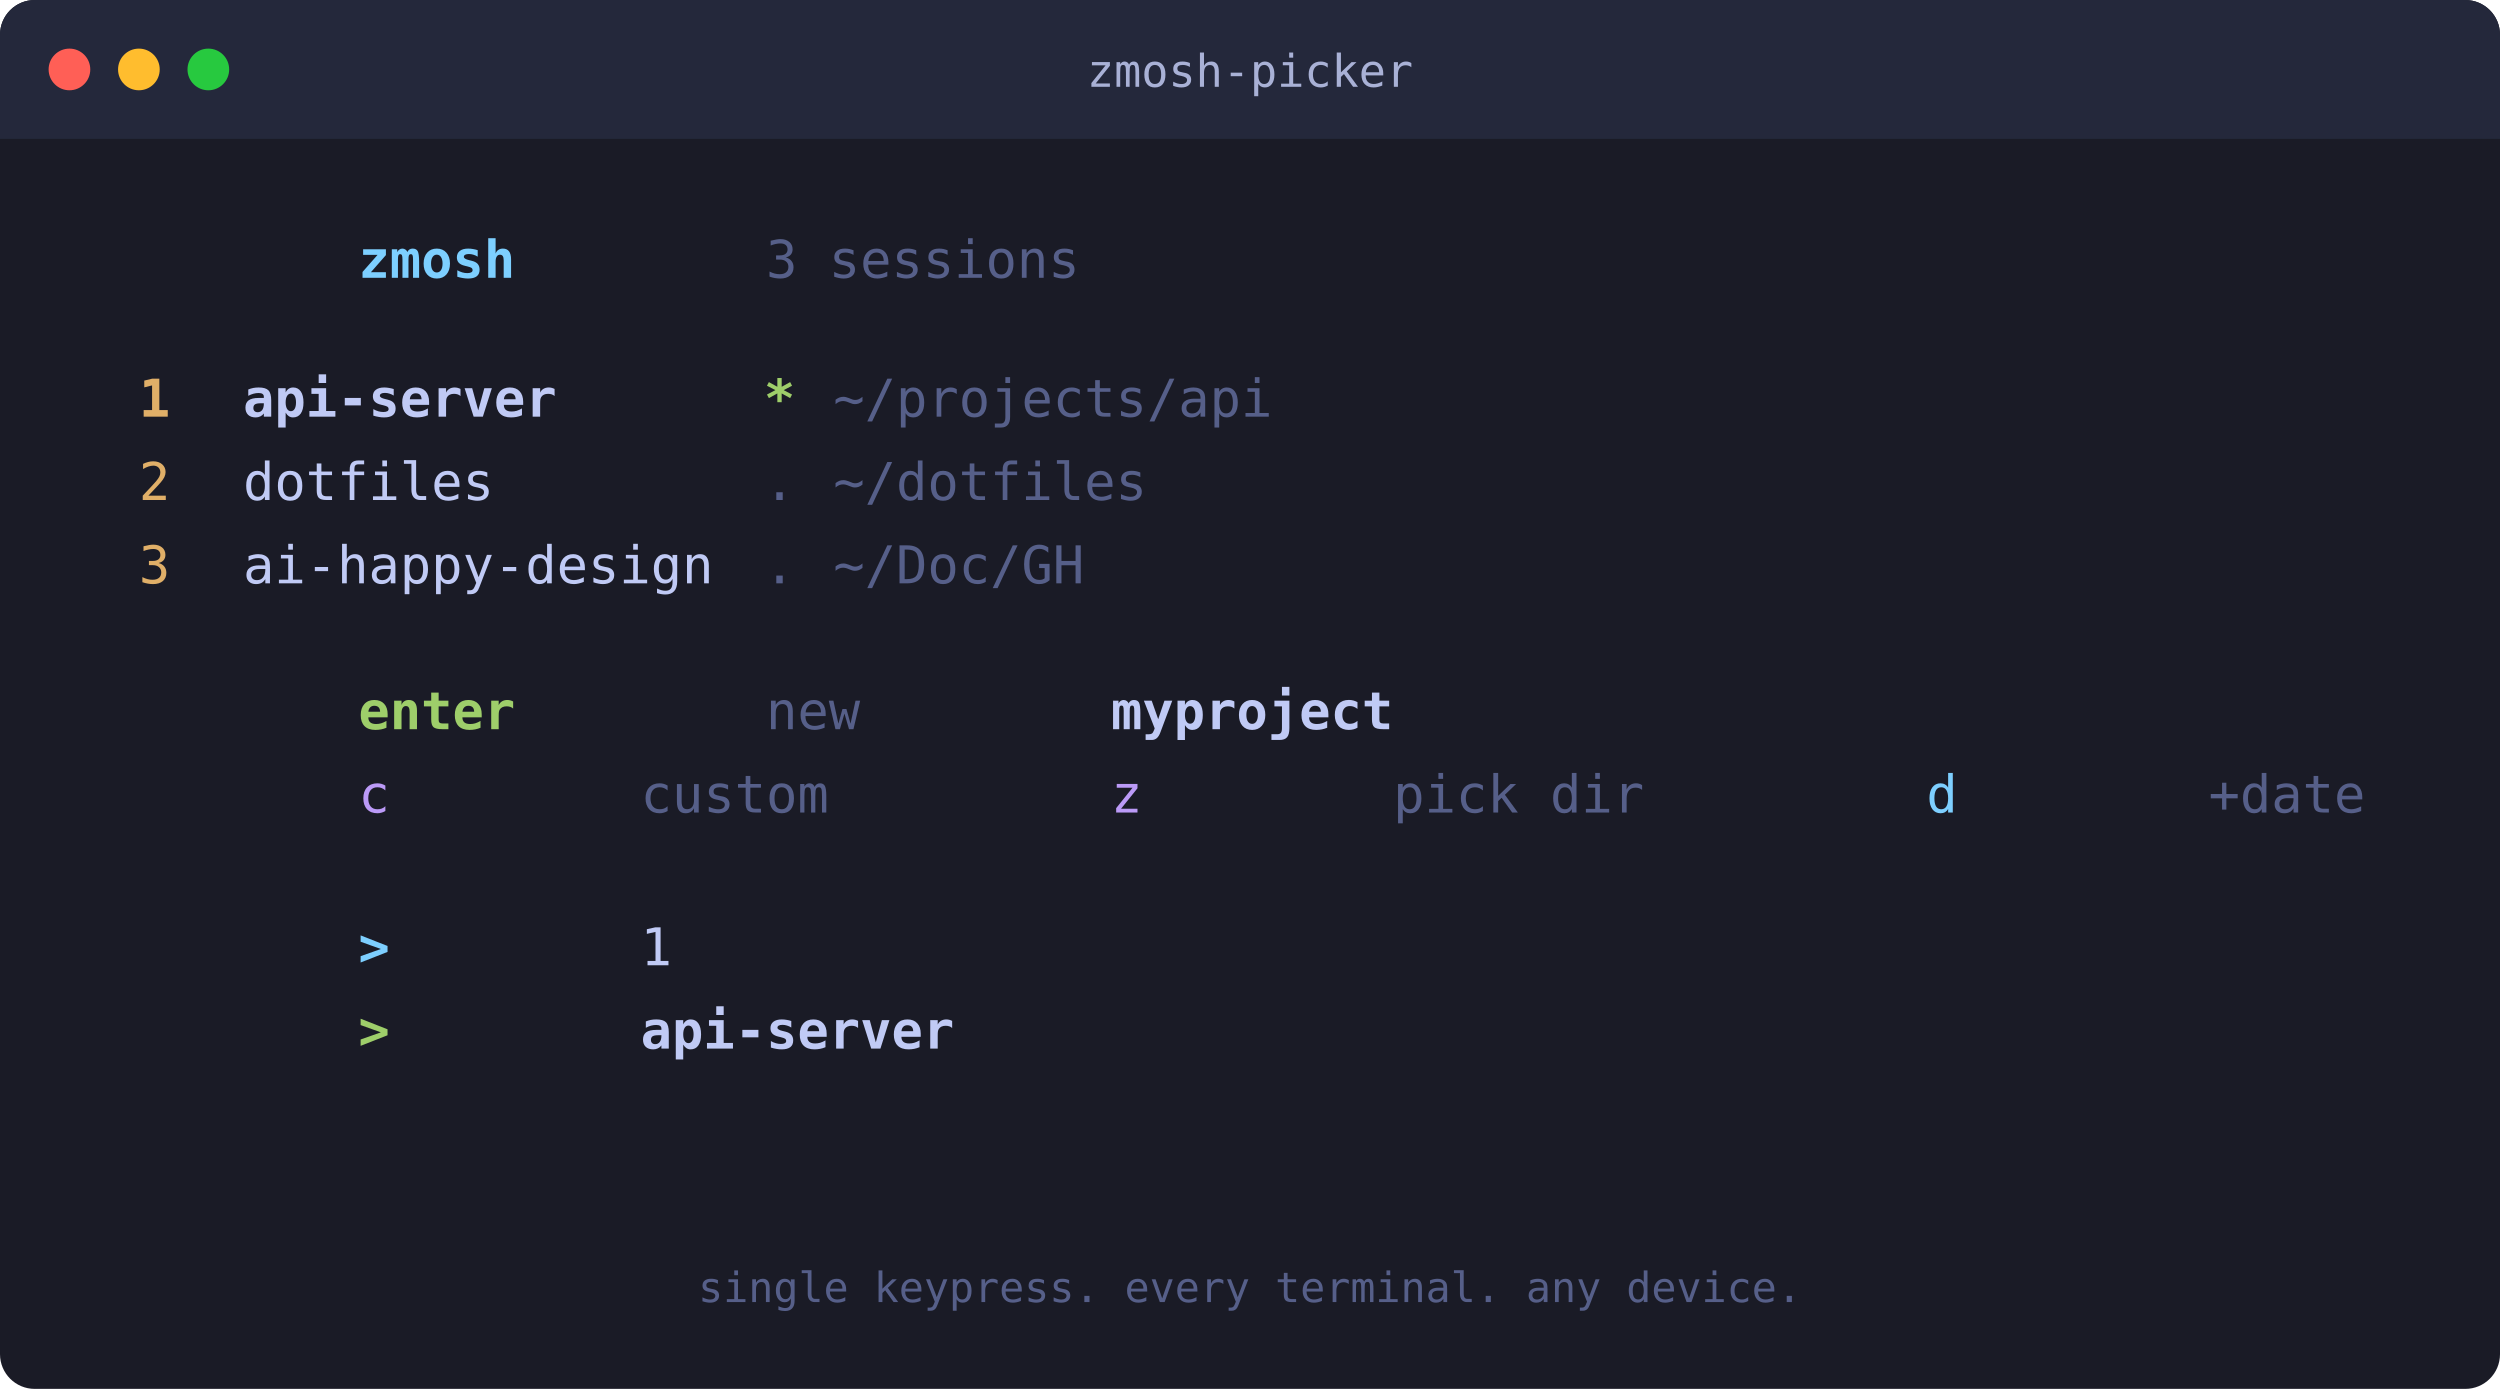
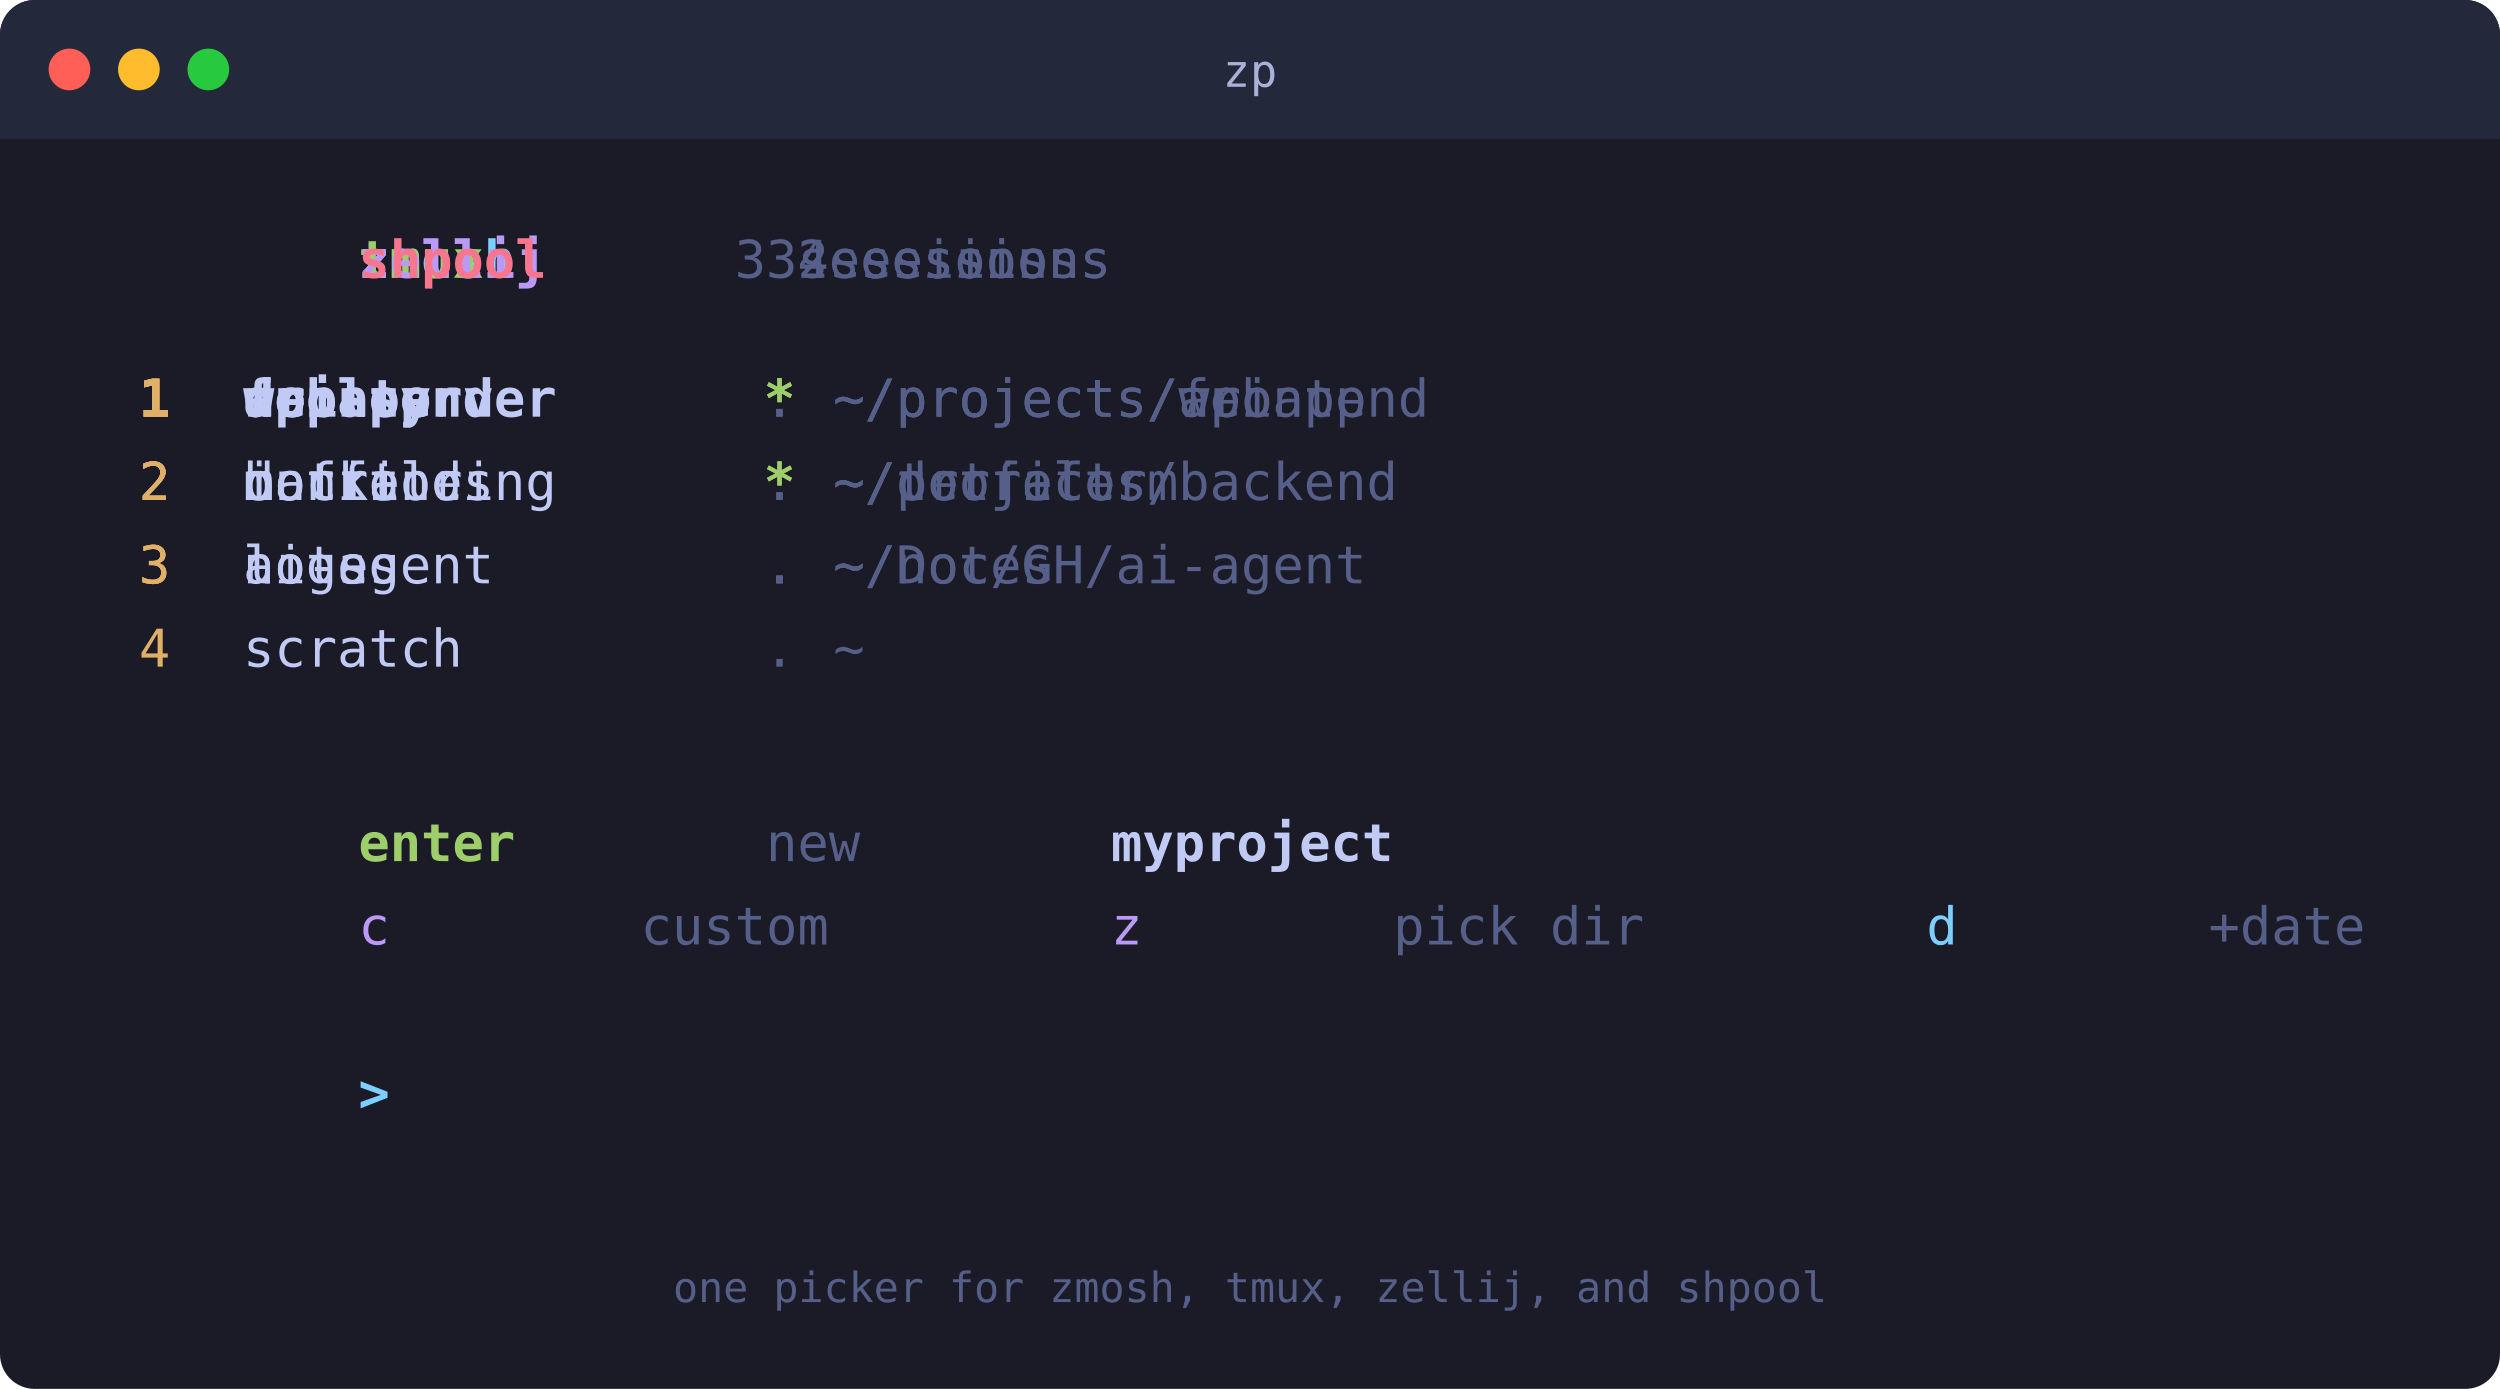
<svg xmlns="http://www.w3.org/2000/svg" viewBox="0 0 720 400" width="720" height="400">
  <defs>
    <style>
      text { font-family: ui-monospace, SFMono-Regular, Menlo, Monaco, Consolas, monospace; }
+ 
+       /* Each backend frame: 3s visible, then fade out over 0.5s, hidden for 9.5s, fade in 0.5s */
+       /* Total cycle: 13.5s for 4 backends (3.375s per backend slot) */
+       @keyframes frame1 {
+         0%, 2% { opacity: 1; }
+         23% { opacity: 1; }
+         25% { opacity: 0; }
+         98% { opacity: 0; }
+         100% { opacity: 1; }
+       }
+       @keyframes frame2 {
+         0%, 24% { opacity: 0; }
+         26% { opacity: 1; }
+         48% { opacity: 1; }
+         50% { opacity: 0; }
+         100% { opacity: 0; }
+       }
+       @keyframes frame3 {
+         0%, 49% { opacity: 0; }
+         51% { opacity: 1; }
+         73% { opacity: 1; }
+         75% { opacity: 0; }
+         100% { opacity: 0; }
+       }
+       @keyframes frame4 {
+         0%, 74% { opacity: 0; }
+         76% { opacity: 1; }
+         97% { opacity: 1; }
+         99% { opacity: 0; }
+         100% { opacity: 0; }
+       }
+       .f1 { animation: frame1 16s ease-in-out infinite; }
+       .f2 { animation: frame2 16s ease-in-out infinite; }
+       .f3 { animation: frame3 16s ease-in-out infinite; }
+       .f4 { animation: frame4 16s ease-in-out infinite; }
+ 
+       /* Cursor blink */
+       @keyframes blink {
+         0%, 49% { opacity: 1; }
+         50%, 100% { opacity: 0; }
+       }
+       .cursor { animation: blink 1s step-end infinite; }
    </style>
  </defs>
  <rect width="720" height="400" rx="10" fill="#1a1b26" />
  <path d="M 0 10 A 10 10 0 0 1 10 0 L 710 0 A 10 10 0 0 1 720 10 L 720 40 L 0 40 Z" fill="#24283b" />
  <circle cx="20" cy="20" r="6" fill="#ff5f56" />
  <circle cx="40" cy="20" r="6" fill="#ffbd2e" />
  <circle cx="60" cy="20" r="6" fill="#27c93f" />
-   <text x="360" y="25" text-anchor="middle" fill="#a9b1d6" font-size="13">zmosh-picker</text>
-   <g font-size="15" xml:space="preserve">
+   <text x="360" y="25" text-anchor="middle" fill="#a9b1d6" font-size="13">zp</text>
+   <g class="f1" font-size="15" xml:space="preserve">
    <text x="40" y="80">
      <tspan fill="#7dcfff" font-weight="bold">zmosh</tspan>
      <tspan fill="#565f89"> 3 sessions</tspan>
    </text>
    <text y="120">
      <tspan x="40" fill="#e0af68" font-weight="bold">1</tspan>
      <tspan x="70" fill="#c0caf5" font-weight="bold">api-server</tspan>
      <tspan x="220" fill="#9ece6a" font-weight="bold">*</tspan>
      <tspan x="240" fill="#565f89">~/projects/api</tspan>
    </text>
    <text y="144">
      <tspan x="40" fill="#e0af68">2</tspan>
      <tspan x="70" fill="#c0caf5">dotfiles</tspan>
      <tspan x="220" fill="#565f89">.</tspan>
      <tspan x="240" fill="#565f89">~/dotfiles</tspan>
    </text>
    <text y="168">
      <tspan x="40" fill="#e0af68">3</tspan>
-       <tspan x="70" fill="#c0caf5">ai-happy-design</tspan>
+       <tspan x="70" fill="#c0caf5">ai-agent</tspan>
      <tspan x="220" fill="#565f89">.</tspan>
-       <tspan x="240" fill="#565f89">~/Doc/GH</tspan>
+       <tspan x="240" fill="#565f89">~/Doc/GH/ai-agent</tspan>
    </text>
-     <text x="40" y="210">
+   </g>
+   <g class="f2" font-size="15" xml:space="preserve">
+     <text x="40" y="80">
+       <tspan fill="#9ece6a" font-weight="bold">tmux</tspan>
+       <tspan fill="#565f89"> 3 sessions</tspan>
+     </text>
+     <text y="120">
+       <tspan x="40" fill="#e0af68" font-weight="bold">1</tspan>
+       <tspan x="70" fill="#c0caf5" font-weight="bold">webapp</tspan>
+       <tspan x="220" fill="#565f89">.</tspan>
+       <tspan x="240" fill="#565f89">~/projects/webapp</tspan>
+     </text>
+     <text y="144">
+       <tspan x="40" fill="#e0af68">2</tspan>
+       <tspan x="70" fill="#c0caf5">infra</tspan>
+       <tspan x="220" fill="#9ece6a" font-weight="bold">*</tspan>
+       <tspan x="240" fill="#565f89">~/terraform</tspan>
+     </text>
+     <text y="168">
+       <tspan x="40" fill="#e0af68">3</tspan>
+       <tspan x="70" fill="#c0caf5">notes</tspan>
+       <tspan x="220" fill="#565f89">.</tspan>
+       <tspan x="240" fill="#565f89">~/notes</tspan>
+     </text>
+   </g>
+   <g class="f3" font-size="15" xml:space="preserve">
+     <text x="40" y="80">
+       <tspan fill="#bb9af7" font-weight="bold">zellij</tspan>
+       <tspan fill="#565f89"> 2 sessions</tspan>
+     </text>
+     <text y="120">
+       <tspan x="40" fill="#e0af68" font-weight="bold">1</tspan>
+       <tspan x="70" fill="#c0caf5" font-weight="bold">frontend</tspan>
+       <tspan x="220" fill="#9ece6a" font-weight="bold">*</tspan>
+       <tspan x="240" fill="#565f89">~/projects/frontend</tspan>
+     </text>
+     <text y="144">
+       <tspan x="40" fill="#e0af68">2</tspan>
+       <tspan x="70" fill="#c0caf5">backend</tspan>
+       <tspan x="220" fill="#565f89">.</tspan>
+       <tspan x="240" fill="#565f89">~/projects/backend</tspan>
+     </text>
+   </g>
+   <g class="f4" font-size="15" xml:space="preserve">
+     <text x="40" y="80">
+       <tspan fill="#f7768e" font-weight="bold">shpool</tspan>
+       <tspan fill="#565f89"> 4 sessions</tspan>
+     </text>
+     <text y="120">
+       <tspan x="40" fill="#e0af68" font-weight="bold">1</tspan>
+       <tspan x="70" fill="#c0caf5" font-weight="bold">deploy</tspan>
+       <tspan x="220" fill="#565f89">.</tspan>
+       <tspan x="240" fill="#565f89">~</tspan>
+     </text>
+     <text y="144">
+       <tspan x="40" fill="#e0af68">2</tspan>
+       <tspan x="70" fill="#c0caf5">monitoring</tspan>
+       <tspan x="220" fill="#9ece6a" font-weight="bold">*</tspan>
+       <tspan x="240" fill="#565f89">~</tspan>
+     </text>
+     <text y="168">
+       <tspan x="40" fill="#e0af68">3</tspan>
+       <tspan x="70" fill="#c0caf5">logs</tspan>
+       <tspan x="220" fill="#565f89">.</tspan>
+       <tspan x="240" fill="#565f89">~</tspan>
+     </text>
+     <text y="192">
+       <tspan x="40" fill="#e0af68">4</tspan>
+       <tspan x="70" fill="#c0caf5">scratch</tspan>
+       <tspan x="220" fill="#565f89">.</tspan>
+       <tspan x="240" fill="#565f89">~</tspan>
+     </text>
+   </g>
+   <g font-size="15" xml:space="preserve">
+     <text x="40" y="248">
      <tspan fill="#9ece6a" font-weight="bold">enter</tspan>
      <tspan fill="#565f89"> new </tspan>
      <tspan fill="#c0caf5" font-weight="bold">myproject</tspan>
    </text>
-     <text x="40" y="234">
+     <text x="40" y="272">
      <tspan fill="#bb9af7">c</tspan>
      <tspan fill="#565f89"> custom  </tspan>
      <tspan fill="#bb9af7">z</tspan>
      <tspan fill="#565f89"> pick dir  </tspan>
      <tspan fill="#7dcfff">d</tspan>
      <tspan fill="#565f89"> +date  </tspan>
      <tspan fill="#f7768e">k</tspan>
      <tspan fill="#565f89"> kill  </tspan>
      <tspan fill="#e0af68" font-weight="bold">esc</tspan>
      <tspan fill="#565f89"> skip</tspan>
    </text>
-     <text x="40" y="278">
+     <text x="40" y="320">
      <tspan fill="#7dcfff" font-weight="bold">&gt; </tspan>
-       <tspan fill="#c0caf5">1</tspan>
+       <rect class="cursor" x="56" y="307" width="9" height="17" fill="#7dcfff" opacity="0.7" />
    </text>
-     <text x="40" y="302">
-       <tspan fill="#9ece6a" font-weight="bold">&gt; </tspan>
-       <tspan fill="#c0caf5" font-weight="bold">api-server</tspan>
-     </text>
-     <text x="360" y="375" text-anchor="middle" fill="#565f89" font-size="12">single keypress. every terminal. any device.</text>
+     <text x="360" y="375" text-anchor="middle" fill="#565f89" font-size="12">one picker for zmosh, tmux, zellij, and shpool</text>
  </g>
</svg>
